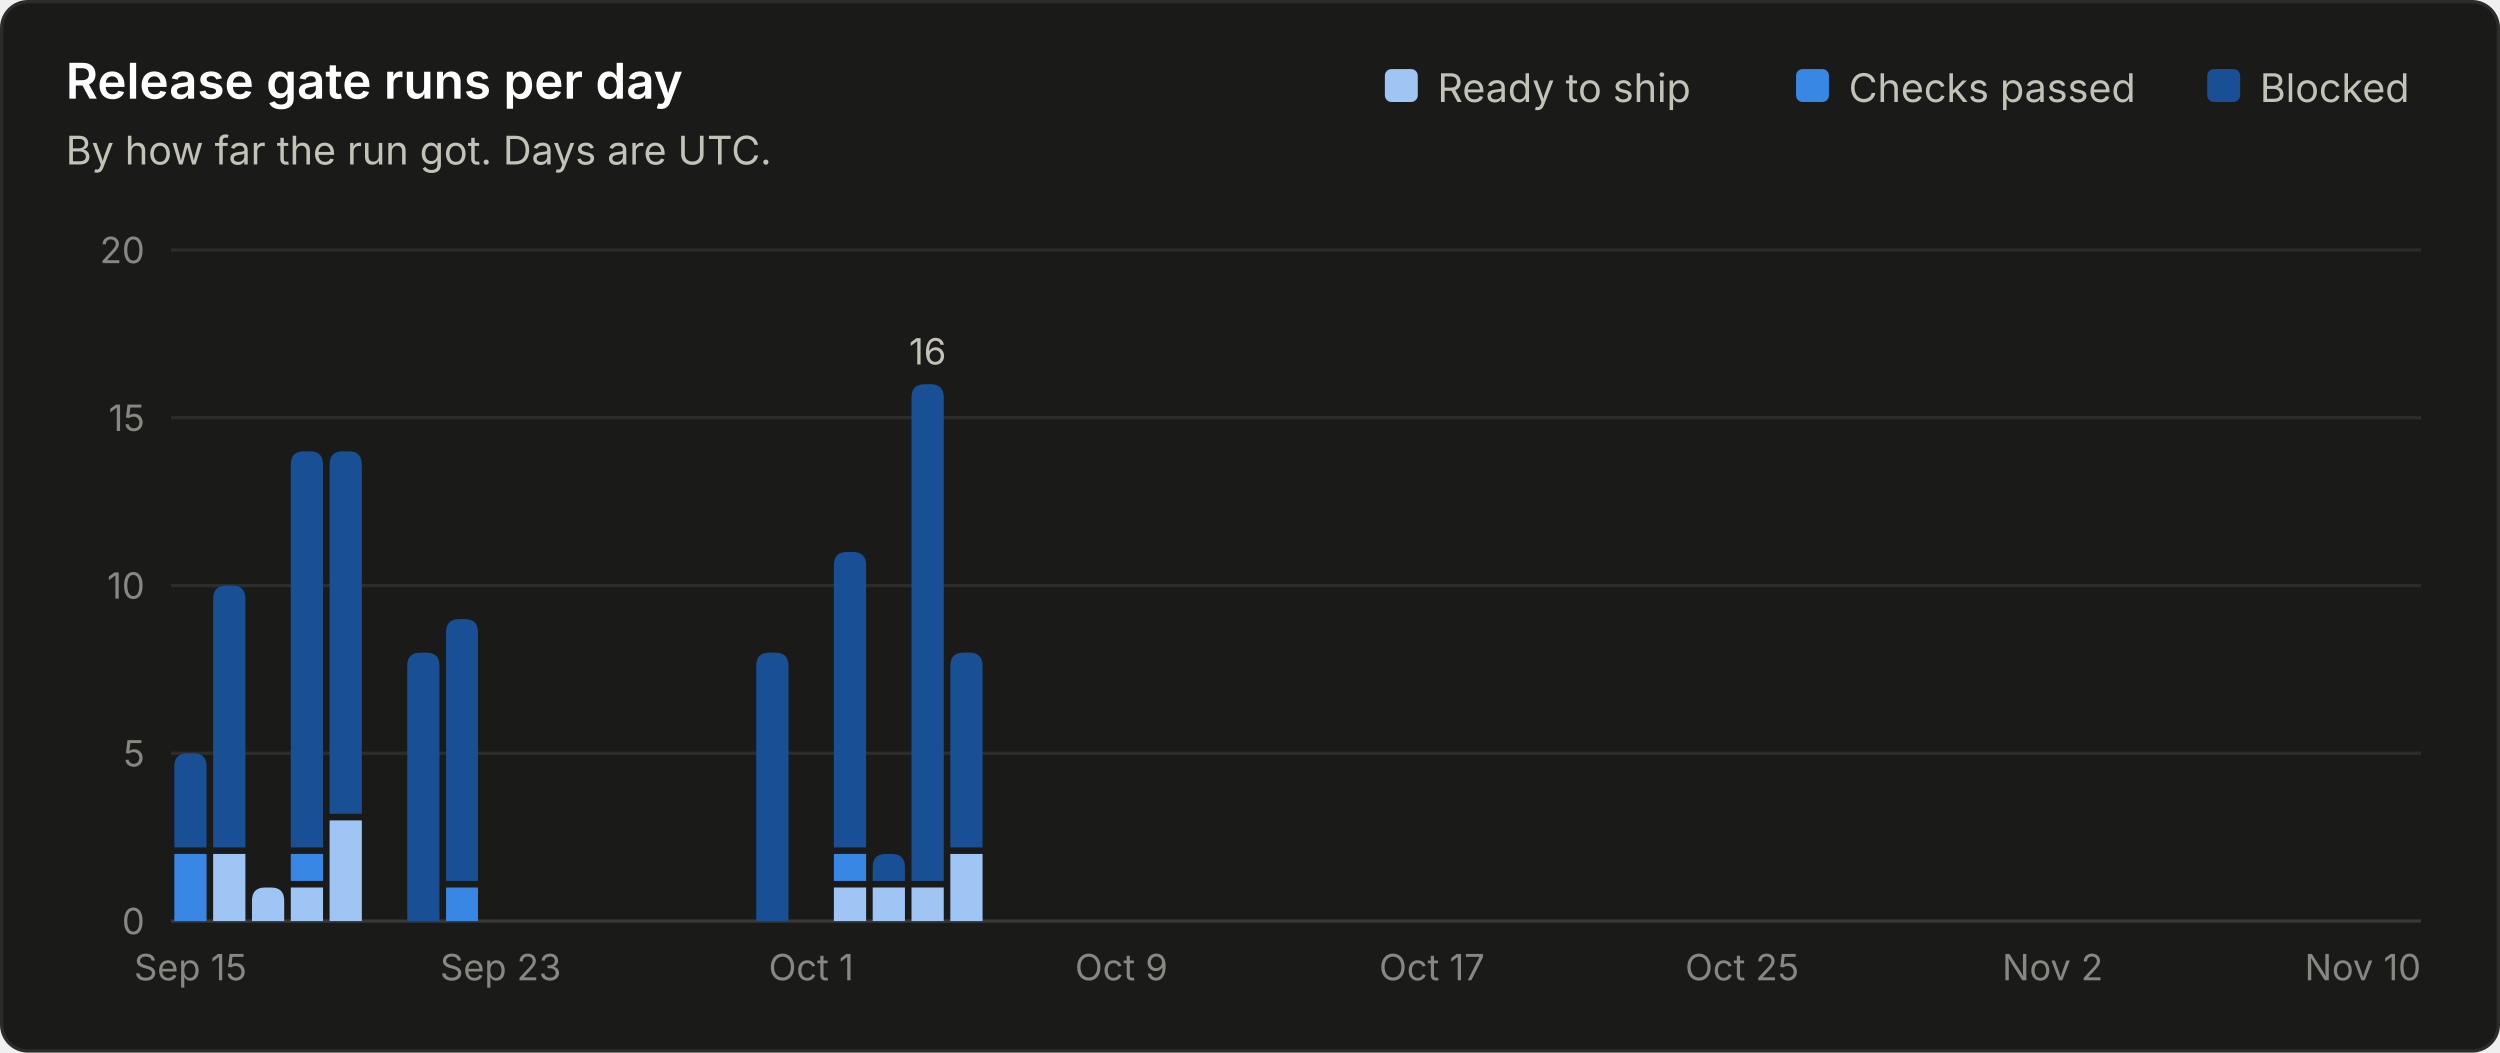
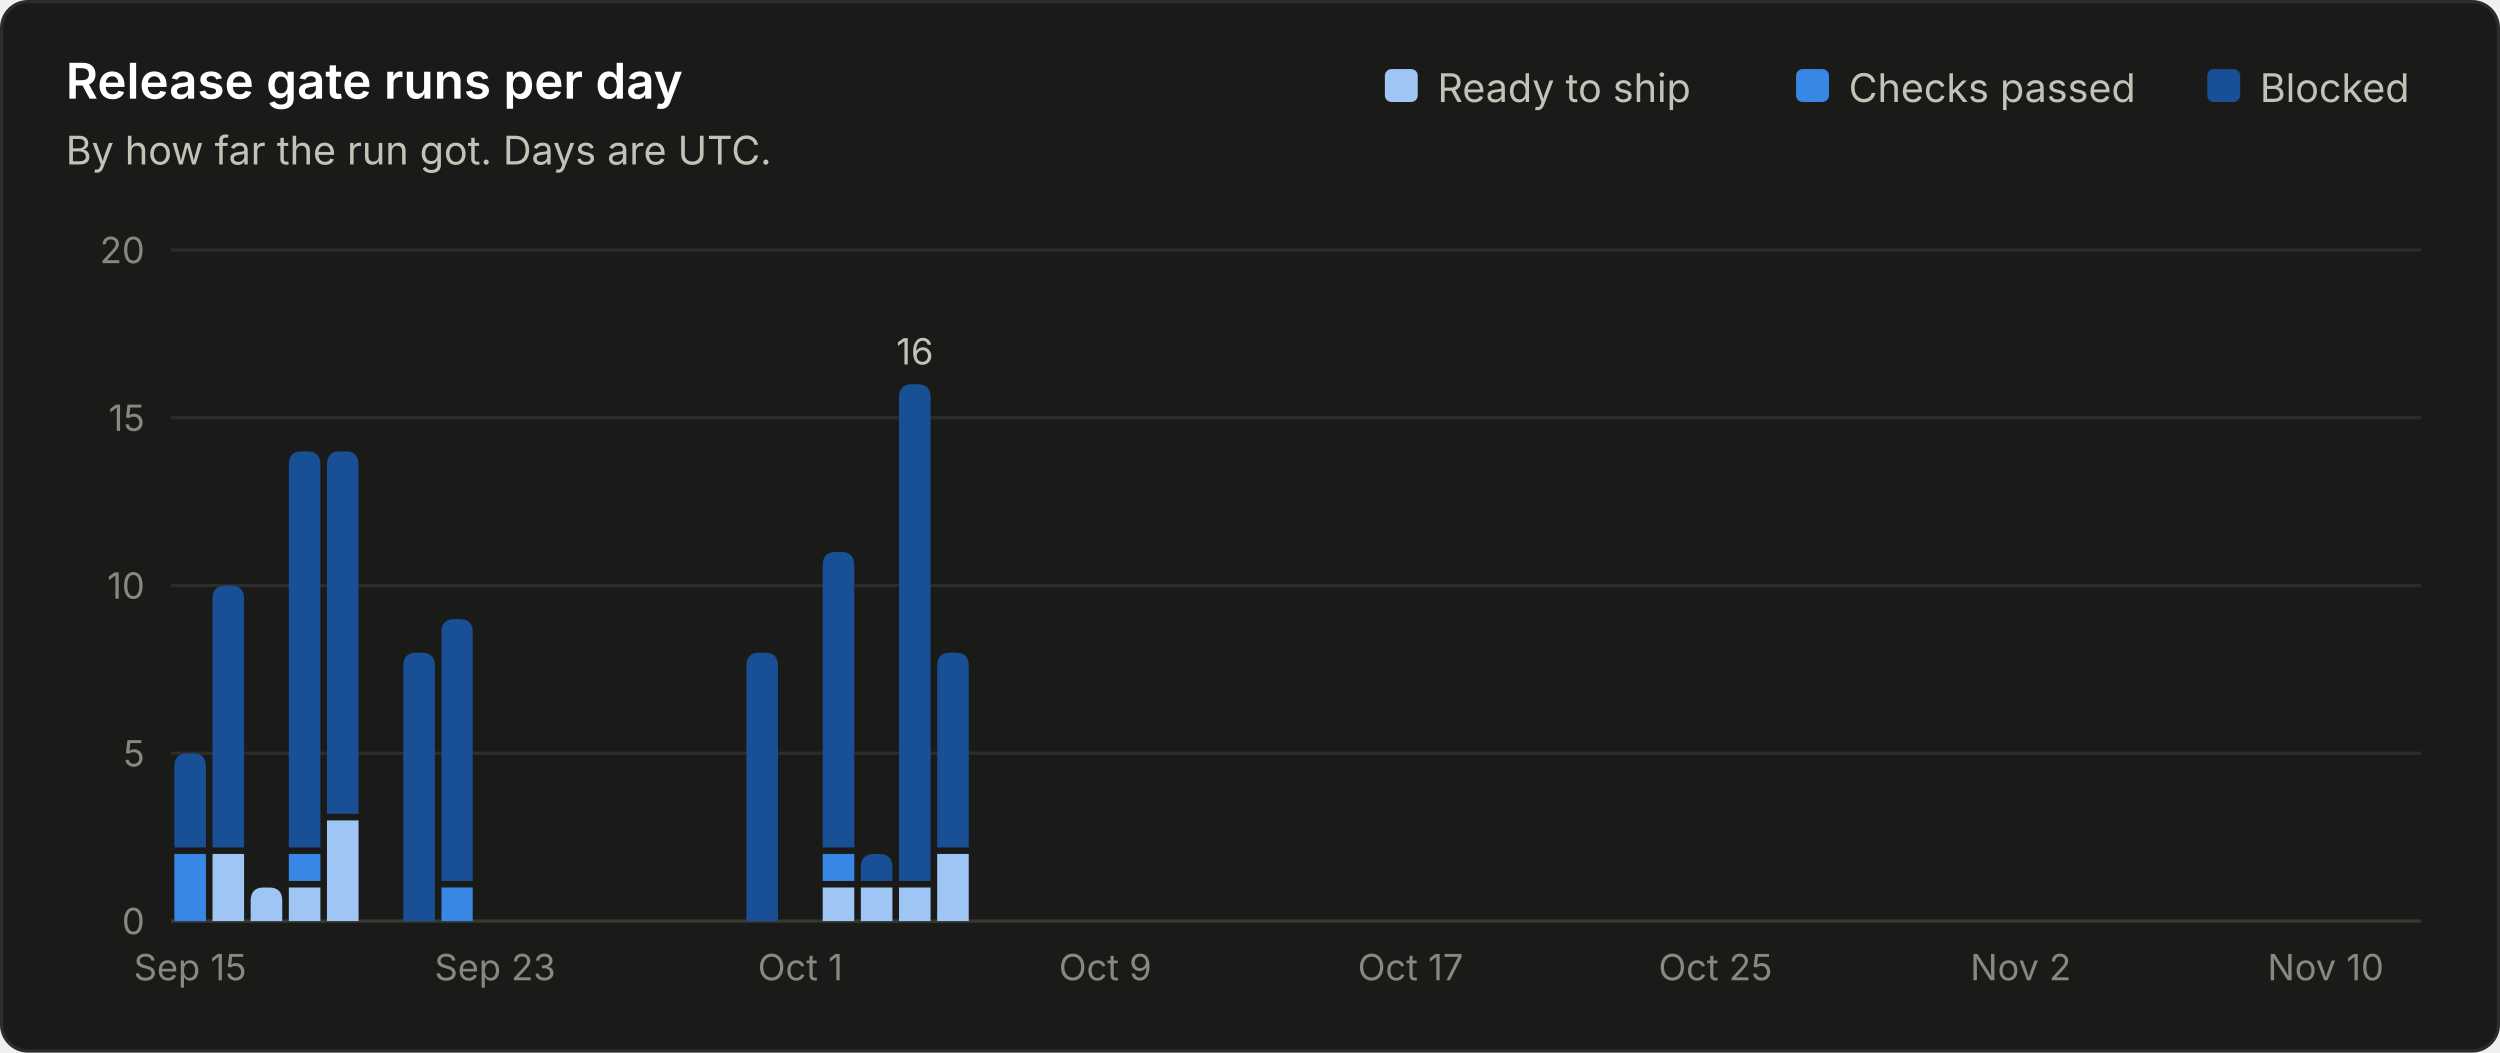
<svg xmlns="http://www.w3.org/2000/svg" viewBox="0 0 760 320" width="760" height="320" role="img" font-family="system-ui, -apple-system, 'Segoe UI', sans-serif">
  <rect x="0.5" y="0.5" width="759" height="319" rx="8" fill="#1a1a19" stroke="#2c2c2a" />
  <text x="20.0" y="30.0" fill="#ffffff" font-size="15" font-weight="600" text-anchor="start">Release gate runs per day</text>
  <text x="20.0" y="50.0" fill="#c3c2b7" font-size="12" font-weight="400" text-anchor="start">By how far the run got. Days are UTC.</text>
  <line x1="52" y1="280.0" x2="736" y2="280.0" stroke="#383835" stroke-width="1" />
  <text x="44.0" y="284.0" fill="#898781" font-size="11" font-weight="400" text-anchor="end">0</text>
  <line x1="52" y1="229.0" x2="736" y2="229.0" stroke="#2c2c2a" stroke-width="1" />
  <text x="44.0" y="233.0" fill="#898781" font-size="11" font-weight="400" text-anchor="end">5</text>
  <line x1="52" y1="178.0" x2="736" y2="178.0" stroke="#2c2c2a" stroke-width="1" />
  <text x="44.0" y="182.0" fill="#898781" font-size="11" font-weight="400" text-anchor="end">10</text>
  <line x1="52" y1="127.0" x2="736" y2="127.0" stroke="#2c2c2a" stroke-width="1" />
  <text x="44.0" y="131.0" fill="#898781" font-size="11" font-weight="400" text-anchor="end">15</text>
  <line x1="52" y1="76.0" x2="736" y2="76.0" stroke="#2c2c2a" stroke-width="1" />
  <text x="44.0" y="80.0" fill="#898781" font-size="11" font-weight="400" text-anchor="end">20</text>
  <text x="687.0" y="31.0" fill="#c3c2b7" font-size="12" font-weight="400" text-anchor="start">Blocked</text>
  <rect x="671.0" y="21" width="10" height="10" rx="2" fill="#184f95" />
  <text x="562.0" y="31.0" fill="#c3c2b7" font-size="12" font-weight="400" text-anchor="start">Checks passed</text>
  <rect x="546.0" y="21" width="10" height="10" rx="2" fill="#3987e5" />
  <text x="437.0" y="31.0" fill="#c3c2b7" font-size="12" font-weight="400" text-anchor="start">Ready to ship</text>
  <rect x="421.0" y="21" width="10" height="10" rx="2" fill="#9ec5f4" />
-   <path d="M53.0 280.0 V259.6 Q53.0 259.6 53.0 259.6 H62.8 Q62.8 259.6 62.8 259.6 V280.0 Z" fill="#3987e5" />
-   <path d="M53.0 257.6 V233.0 Q53.0 229.0 57.0 229.0 H58.8 Q62.8 229.0 62.8 233.0 V257.6 Z" fill="#184f95" />
-   <text x="57.9" y="298.0" fill="#898781" font-size="11" font-weight="400" text-anchor="middle">Sep 15</text>
-   <path d="M64.8 280.0 V259.6 Q64.8 259.6 64.8 259.6 H74.6 Q74.6 259.6 74.6 259.6 V280.0 Z" fill="#9ec5f4" />
-   <path d="M64.8 257.6 V182.0 Q64.8 178.0 68.8 178.0 H70.6 Q74.6 178.0 74.6 182.0 V257.6 Z" fill="#184f95" />
-   <path d="M76.6 280.0 V273.8 Q76.6 269.8 80.6 269.8 H82.4 Q86.4 269.8 86.4 273.8 V280.0 Z" fill="#9ec5f4" />
-   <path d="M88.4 280.0 V269.8 Q88.4 269.8 88.4 269.8 H98.2 Q98.2 269.8 98.2 269.8 V280.0 Z" fill="#9ec5f4" />
-   <path d="M88.4 267.8 V259.6 Q88.4 259.6 88.4 259.6 H98.2 Q98.2 259.6 98.2 259.6 V267.8 Z" fill="#3987e5" />
-   <path d="M88.4 257.6 V141.2 Q88.4 137.2 92.4 137.2 H94.2 Q98.2 137.2 98.2 141.2 V257.6 Z" fill="#184f95" />
-   <path d="M100.2 280.0 V249.4 Q100.2 249.4 100.2 249.4 H110.0 Q110.0 249.4 110.0 249.4 V280.0 Z" fill="#9ec5f4" />
-   <path d="M100.2 247.4 V141.2 Q100.2 137.2 104.2 137.2 H106.0 Q110.0 137.2 110.0 141.2 V247.4 Z" fill="#184f95" />
-   <path d="M123.8 280.0 V202.4 Q123.8 198.4 127.8 198.4 H129.6 Q133.6 198.4 133.6 202.4 V280.0 Z" fill="#184f95" />
-   <path d="M135.6 280.0 V269.8 Q135.6 269.8 135.6 269.8 H145.3 Q145.3 269.8 145.3 269.8 V280.0 Z" fill="#3987e5" />
-   <path d="M135.6 267.8 V192.2 Q135.6 188.2 139.6 188.2 H141.3 Q145.3 188.2 145.3 192.2 V267.8 Z" fill="#184f95" />
-   <text x="152.2" y="298.0" fill="#898781" font-size="11" font-weight="400" text-anchor="middle">Sep 23</text>
-   <path d="M229.9 280.0 V202.4 Q229.9 198.4 233.9 198.4 H235.7 Q239.7 198.4 239.7 202.4 V280.0 Z" fill="#184f95" />
-   <text x="246.6" y="298.0" fill="#898781" font-size="11" font-weight="400" text-anchor="middle">Oct 1</text>
-   <path d="M253.5 280.0 V269.8 Q253.5 269.8 253.5 269.8 H263.3 Q263.3 269.8 263.3 269.8 V280.0 Z" fill="#9ec5f4" />
-   <path d="M253.5 267.8 V259.6 Q253.5 259.6 253.5 259.6 H263.3 Q263.3 259.6 263.3 259.6 V267.8 Z" fill="#3987e5" />
-   <path d="M253.5 257.6 V171.8 Q253.5 167.8 257.5 167.8 H259.3 Q263.3 167.8 263.3 171.8 V257.6 Z" fill="#184f95" />
-   <path d="M265.3 280.0 V269.8 Q265.3 269.8 265.3 269.8 H275.1 Q275.1 269.8 275.1 269.8 V280.0 Z" fill="#9ec5f4" />
-   <path d="M265.3 267.8 V263.6 Q265.3 259.6 269.3 259.6 H271.1 Q275.1 259.6 275.1 263.6 V267.8 Z" fill="#184f95" />
-   <path d="M277.1 280.0 V269.8 Q277.1 269.8 277.1 269.8 H286.9 Q286.9 269.8 286.9 269.8 V280.0 Z" fill="#9ec5f4" />
-   <path d="M277.1 267.8 V120.8 Q277.1 116.8 281.1 116.8 H282.9 Q286.9 116.8 286.9 120.8 V267.8 Z" fill="#184f95" />
-   <text x="282.0" y="110.8" fill="#c3c2b7" font-size="11" font-weight="400" text-anchor="middle">16</text>
-   <path d="M288.9 280.0 V259.6 Q288.9 259.6 288.9 259.6 H298.7 Q298.7 259.6 298.7 259.6 V280.0 Z" fill="#9ec5f4" />
-   <path d="M288.9 257.6 V202.4 Q288.9 198.4 292.9 198.4 H294.7 Q298.7 198.4 298.7 202.4 V257.6 Z" fill="#184f95" />
-   <text x="340.9" y="298.0" fill="#898781" font-size="11" font-weight="400" text-anchor="middle">Oct 9</text>
-   <text x="435.3" y="298.0" fill="#898781" font-size="11" font-weight="400" text-anchor="middle">Oct 17</text>
-   <text x="529.6" y="298.0" fill="#898781" font-size="11" font-weight="400" text-anchor="middle">Oct 25</text>
-   <text x="624.0" y="298.0" fill="#898781" font-size="11" font-weight="400" text-anchor="middle">Nov 2</text>
-   <text x="718.3" y="298.0" fill="#898781" font-size="11" font-weight="400" text-anchor="middle">Nov 10</text>
+   <path d="M53.0 280.0 V259.6 Q53.0 259.6 53.0 259.6 H62.6 Q62.6 259.6 62.6 259.6 V280.0 Z" fill="#3987e5" />
+   <path d="M53.0 257.6 V233.0 Q53.0 229.0 57.0 229.0 H58.6 Q62.6 229.0 62.6 233.0 V257.6 Z" fill="#184f95" />
+   <text x="57.8" y="298.0" fill="#898781" font-size="11" font-weight="400" text-anchor="middle">Sep 15</text>
+   <path d="M64.6 280.0 V259.6 Q64.6 259.6 64.6 259.6 H74.2 Q74.2 259.6 74.2 259.6 V280.0 Z" fill="#9ec5f4" />
+   <path d="M64.6 257.6 V182.0 Q64.6 178.0 68.6 178.0 H70.2 Q74.2 178.0 74.2 182.0 V257.6 Z" fill="#184f95" />
+   <path d="M76.2 280.0 V273.8 Q76.2 269.8 80.2 269.8 H81.8 Q85.8 269.8 85.8 273.8 V280.0 Z" fill="#9ec5f4" />
+   <path d="M87.8 280.0 V269.8 Q87.8 269.8 87.8 269.8 H97.4 Q97.4 269.8 97.4 269.8 V280.0 Z" fill="#9ec5f4" />
+   <path d="M87.8 267.8 V259.6 Q87.8 259.6 87.8 259.6 H97.4 Q97.4 259.6 97.4 259.6 V267.8 Z" fill="#3987e5" />
+   <path d="M87.8 257.6 V141.2 Q87.8 137.2 91.8 137.2 H93.4 Q97.4 137.2 97.4 141.2 V257.6 Z" fill="#184f95" />
+   <path d="M99.4 280.0 V249.4 Q99.4 249.4 99.4 249.4 H109.0 Q109.0 249.4 109.0 249.4 V280.0 Z" fill="#9ec5f4" />
+   <path d="M99.4 247.4 V141.2 Q99.4 137.2 103.4 137.2 H105.0 Q109.0 137.2 109.0 141.2 V247.4 Z" fill="#184f95" />
+   <path d="M122.6 280.0 V202.4 Q122.6 198.4 126.6 198.4 H128.2 Q132.2 198.4 132.2 202.4 V280.0 Z" fill="#184f95" />
+   <path d="M134.2 280.0 V269.8 Q134.2 269.8 134.2 269.8 H143.7 Q143.7 269.8 143.7 269.8 V280.0 Z" fill="#3987e5" />
+   <path d="M134.2 267.8 V192.2 Q134.2 188.2 138.2 188.2 H139.7 Q143.7 188.2 143.7 192.2 V267.8 Z" fill="#184f95" />
+   <text x="150.5" y="298.0" fill="#898781" font-size="11" font-weight="400" text-anchor="middle">Sep 23</text>
+   <path d="M226.9 280.0 V202.4 Q226.9 198.4 230.9 198.4 H232.5 Q236.5 198.4 236.5 202.4 V280.0 Z" fill="#184f95" />
+   <text x="243.3" y="298.0" fill="#898781" font-size="11" font-weight="400" text-anchor="middle">Oct 1</text>
+   <path d="M250.1 280.0 V269.8 Q250.1 269.8 250.1 269.8 H259.7 Q259.7 269.8 259.7 269.8 V280.0 Z" fill="#9ec5f4" />
+   <path d="M250.1 267.8 V259.6 Q250.1 259.6 250.1 259.6 H259.7 Q259.7 259.6 259.7 259.6 V267.8 Z" fill="#3987e5" />
+   <path d="M250.1 257.6 V171.8 Q250.1 167.8 254.1 167.8 H255.7 Q259.7 167.8 259.7 171.8 V257.6 Z" fill="#184f95" />
+   <path d="M261.7 280.0 V269.8 Q261.7 269.8 261.7 269.8 H271.3 Q271.3 269.8 271.3 269.8 V280.0 Z" fill="#9ec5f4" />
+   <path d="M261.7 267.8 V263.6 Q261.7 259.6 265.7 259.6 H267.3 Q271.3 259.6 271.3 263.6 V267.8 Z" fill="#184f95" />
+   <path d="M273.3 280.0 V269.8 Q273.3 269.8 273.3 269.8 H282.9 Q282.9 269.8 282.9 269.8 V280.0 Z" fill="#9ec5f4" />
+   <path d="M273.3 267.8 V120.8 Q273.3 116.8 277.3 116.8 H278.9 Q282.9 116.8 282.9 120.8 V267.8 Z" fill="#184f95" />
+   <text x="278.1" y="110.8" fill="#c3c2b7" font-size="11" font-weight="400" text-anchor="middle">16</text>
+   <path d="M284.9 280.0 V259.6 Q284.9 259.6 284.9 259.6 H294.5 Q294.5 259.6 294.5 259.6 V280.0 Z" fill="#9ec5f4" />
+   <path d="M284.9 257.6 V202.4 Q284.9 198.4 288.9 198.4 H290.5 Q294.5 198.4 294.5 202.4 V257.6 Z" fill="#184f95" />
+   <text x="336.0" y="298.0" fill="#898781" font-size="11" font-weight="400" text-anchor="middle">Oct 9</text>
+   <text x="428.8" y="298.0" fill="#898781" font-size="11" font-weight="400" text-anchor="middle">Oct 17</text>
+   <text x="521.5" y="298.0" fill="#898781" font-size="11" font-weight="400" text-anchor="middle">Oct 25</text>
+   <text x="614.3" y="298.0" fill="#898781" font-size="11" font-weight="400" text-anchor="middle">Nov 2</text>
+   <text x="707.0" y="298.0" fill="#898781" font-size="11" font-weight="400" text-anchor="middle">Nov 10</text>
</svg>
